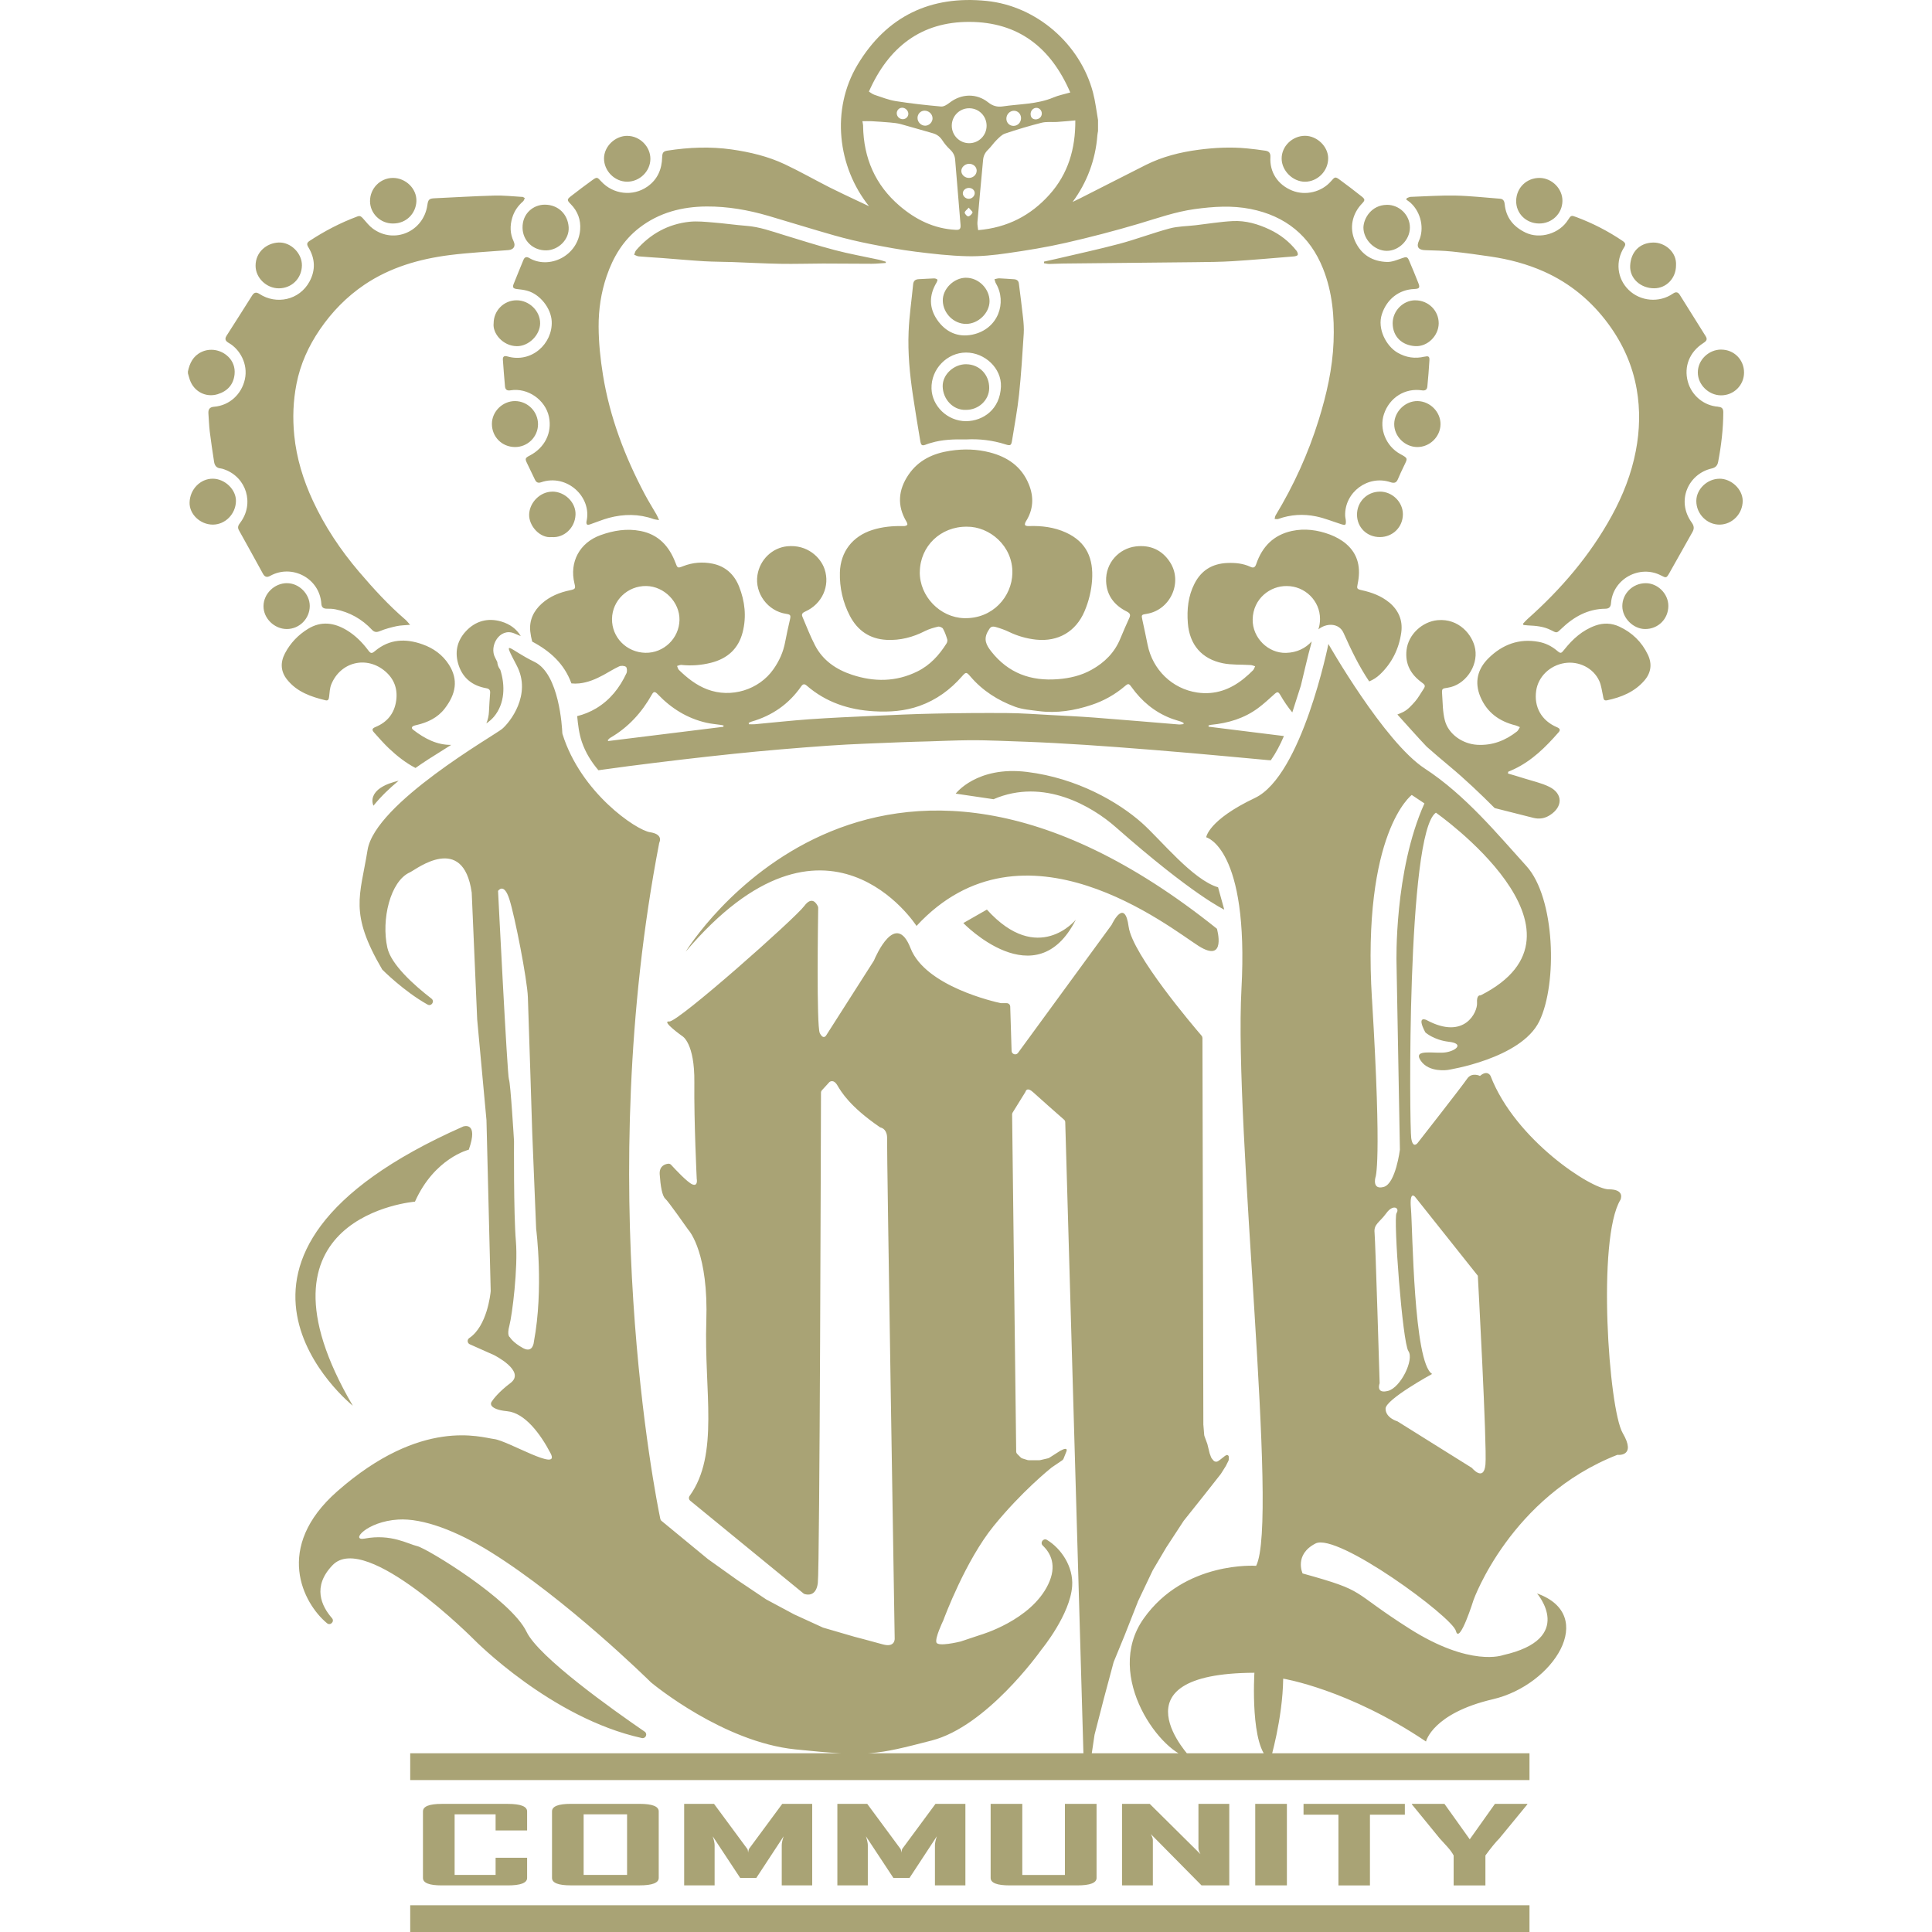
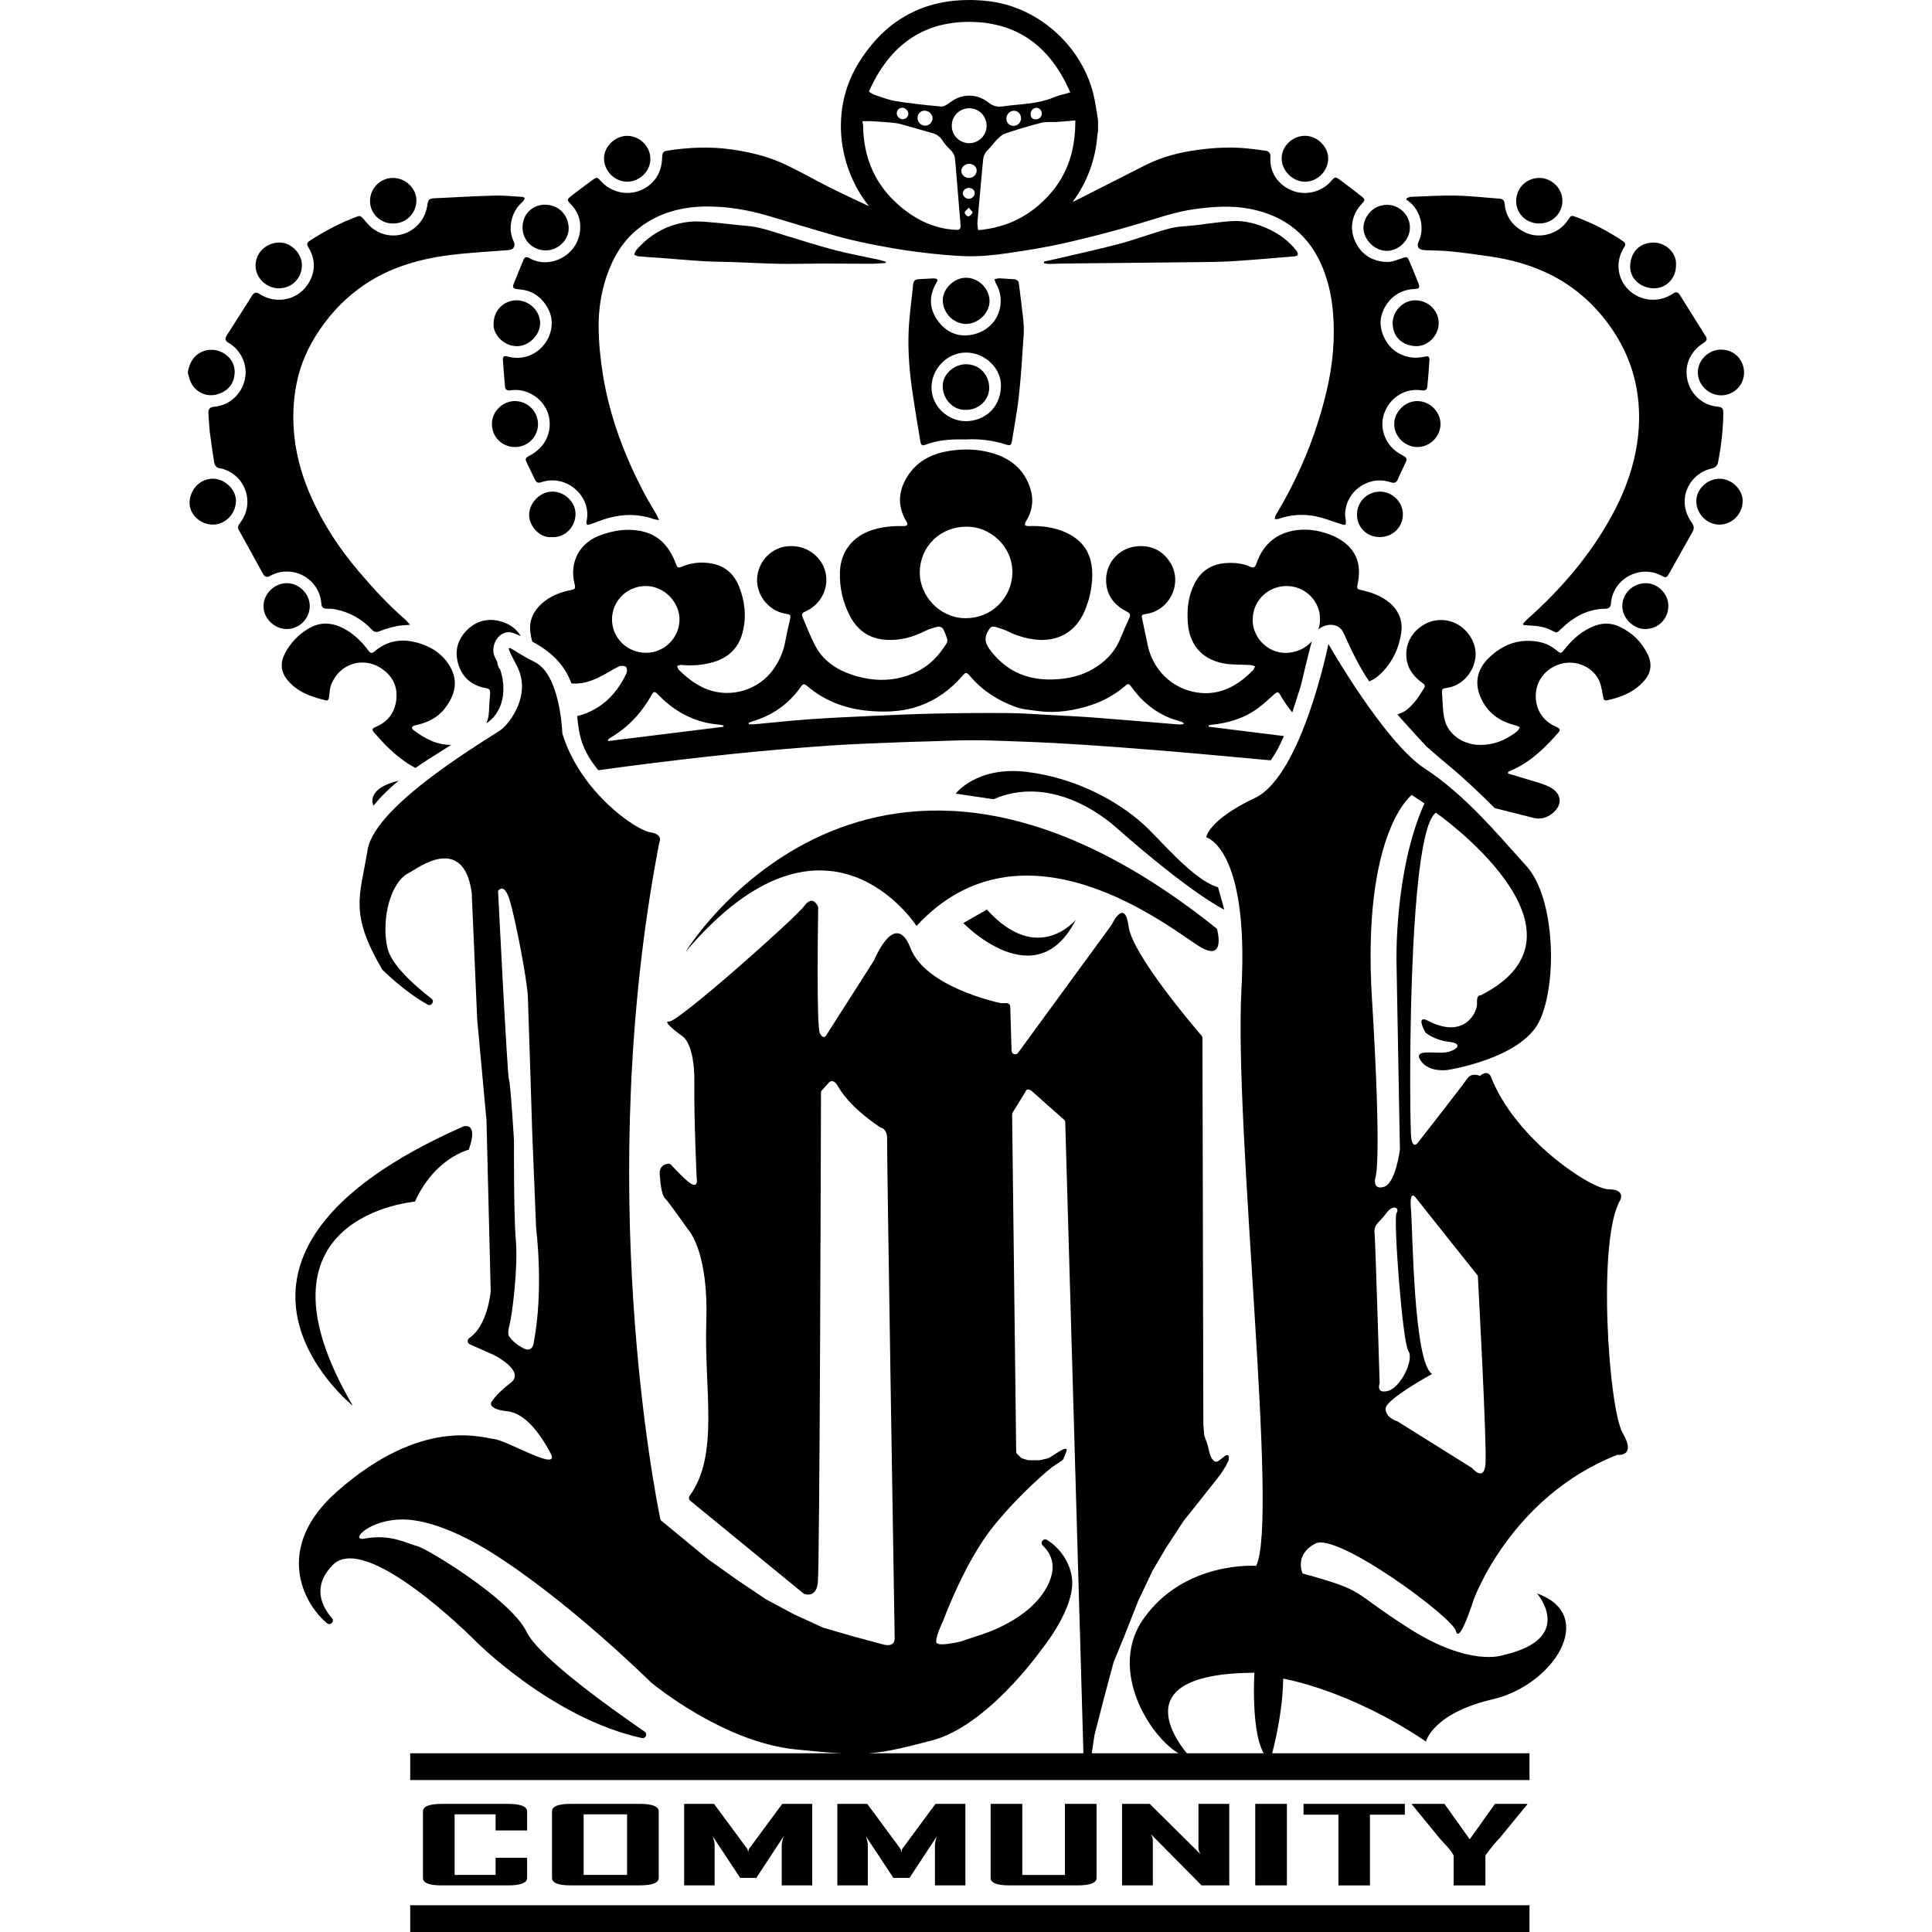
<svg xmlns="http://www.w3.org/2000/svg" id="Layer_1" data-name="Layer 1" viewBox="0 0 512 512">
  <defs>
    <style>
      .cls-1 {
-         fill: #a9a375;
+         fill: #000;
        stroke-width: 0px;
      }
    </style>
  </defs>
  <path class="cls-1" d="M405.33,471.73H108.71v-7.09h296.62v7.09ZM405.32,504.91H108.71v7.09h296.62v-7.09ZM139.69,492.33h-8.35v4.54h-10.86v-16.05h10.86v4.27h8.35v-5.05c0-1.32-1.71-1.99-5.13-1.99h-17.49c-3.32,0-4.98.66-4.98,1.99v17.64c0,1.32,1.66,1.97,4.98,1.97h17.49c3.42,0,5.13-.66,5.13-1.97v-5.34ZM174.57,480.03c0-1.32-1.7-1.99-5.09-1.99h-18.21c-3.32,0-4.98.66-4.98,1.99v17.64c0,1.32,1.66,1.97,4.98,1.97h18.21c3.39,0,5.09-.66,5.09-1.97v-17.64ZM154.67,480.82h11.51v16.05h-11.51v-16.05ZM215.22,478.05h-7.92l-8.82,11.94c-.14.42-.21.75-.21.98-.05-.52-.12-.85-.22-.98l-8.82-11.94h-7.92v21.6h8.07v-10.66c0-.54-.17-1.33-.5-2.35l7.28,11.03h4.27l7.24-11.03c-.33,1-.5,1.79-.5,2.35v10.66h8.07v-21.6ZM255.83,478.05h-7.92l-8.82,11.94c-.14.42-.22.75-.22.98-.05-.52-.12-.85-.22-.98l-8.82-11.94h-7.92v21.6h8.07v-10.66c0-.54-.17-1.33-.5-2.35l7.28,11.03h4.27l7.24-11.03c-.33,1-.5,1.79-.5,2.35v10.66h8.07v-21.6ZM290.6,478.05h-8.39v18.83h-11.29v-18.83h-8.39v19.63c0,1.32,1.7,1.97,5.09,1.97h17.82c3.44,0,5.16-.66,5.16-1.97v-19.63ZM325.77,478.05h-8.17v11.76c0,.38.18.9.54,1.56l-13.44-13.32h-7.35v21.6h8.17v-12.04c0-.38-.18-.9-.54-1.56l13.44,13.6h7.35v-21.6ZM341.04,478.05h-8.39v21.6h8.39v-21.6ZM372.3,478.05h-26.85v2.86h9.25v18.75h8.35v-18.75h9.25v-2.86ZM404.77,478.05h-8.6l-6.67,9.39-6.7-9.39h-8.64c-.02.07-.02.12,0,.12l7.38,9.03c.1.12.78.86,2.04,2.24.72.8,1.27,1.56,1.65,2.28v7.94h8.42v-7.94c1.55-2.12,2.78-3.62,3.69-4.51l7.42-9.03v-.12ZM263.29,211.8l-10.02-1.48s5.59-7.4,18.9-5.75c13.31,1.64,24.18,7.97,30.41,13.48,4.96,4.39,13.48,15.12,20.22,17.09l1.64,5.92s-8.24-3.78-28.76-21.86c-6.23-5.49-19.07-13.15-32.38-7.4M242.89,245.38c28.41-30.71,67.25.57,74.75,5.31,7.51,4.74,4.86-4.56,4.86-4.56-91.63-73.48-140.27,5.23-140.79,6.08,37.36-44.1,61.18-6.82,61.18-6.82M261.54,241.05l-6.25,3.57s19.28,19.99,29.81-.89c0,0-10,12.32-23.56-2.68M93.5,372.54c-29.5-50.4,16.47-54.09,16.47-54.09,5.17-11.56,14.26-13.77,14.26-13.77,2.7-7.62-1.47-6.15-1.47-6.15-78.43,34.67-29.26,74.01-29.26,74.01M301.53,424.52l-3.54,8.98-2.84,6.91s-.03.08-.04.12l-2.58,9.63-2.45,9.51s-.01.06-.02.1l-1.01,6.77c-.17,1.14-1.85,1.04-1.88-.11l-4.87-169.03c0-.26-.12-.51-.32-.68-1.33-1.17-6.61-5.81-8.16-7.24-1.48-1.37-1.91-.55-2.02-.24-.02.07-.06.15-.1.21l-3.34,5.39c-.09.15-.14.33-.14.51l1.08,89.31c0,.25.1.48.28.66l.93.93c.11.11.24.19.39.24l1.41.44c.09.03.18.04.28.04h2.89c.07,0,.14-.01.22-.03l2.06-.48c.1-.02.2-.07.29-.12l2.84-1.81s.04-.03.06-.04c2.42-1.33,1.61.29,1.61.29l-.71,1.78c-.07.17-.19.32-.34.43l-2.74,1.86s-.04.02-.06.04c-.49.39-8.01,6.44-15.4,15.54-7.42,9.15-12.97,24.04-13.29,24.9-.01.03-.02.05-.03.08-.21.44-2.24,4.69-1.83,5.86.42,1.18,5.9-.13,6.39-.25.03,0,.05-.01.07-.02l5.18-1.73s13.39-3.81,17.98-13.39c2.38-4.95.71-8.25-1.44-10.29-.81-.77.17-2.08,1.12-1.5,3.76,2.27,7.04,7.11,6.67,12.26-.54,7.49-7.84,16.46-8.25,16.96-.01.02-.02.03-.03.05-.55.77-14.47,20.17-28.93,23.89-14.75,3.8-16.76,4.36-36.2,2.35-19.01-1.97-37.38-17.07-38.19-17.74-.02-.02-.04-.03-.05-.05-.83-.82-22.39-22.01-42.44-34.5-9-5.61-17.98-9.02-24.54-8.61-8.34.51-12.79,5.78-8.87,5.04,7.04-1.33,11.51,1.45,13.97,2.01,2.46.56,24.81,14.08,28.94,22.69,3.25,6.76,22.99,20.76,31.3,26.46.86.58.28,1.92-.74,1.7-24.05-5.28-44.42-26.04-44.42-26.04,0,0-28.72-28.94-37.54-19.78-5.49,5.69-2.9,10.91-.16,14.05.76.87-.43,2.08-1.32,1.34-6.3-5.21-14.19-20.08,2.71-34.95,22.35-19.67,38.13-14.27,41.57-13.86,3.64.43,17.66,8.94,14.98,3.8-2.68-5.14-6.82-10.73-11.51-11.17-2.61-.25-3.67-.88-4.09-1.39-.26-.31-.28-.76-.06-1.09.49-.75,1.88-2.62,5.04-5.01,4.13-3.13-4.36-7.38-4.36-7.38l-6.44-2.87c-.68-.3-.76-1.23-.14-1.65,4.73-3.16,5.61-11.66,5.68-12.41,0-.04,0-.07,0-.11l-1.12-45.17s0-.04,0-.06l-2.46-26.68-1.45-33.58s0-.07-.01-.1c-2.27-15.86-14.8-6.06-16.08-5.47-.09.04-.25.14-.31.17-5.19,2.32-7.62,12.55-5.95,19.99,1,4.44,6.98,9.83,11.69,13.47.92.72-.02,2.14-1.04,1.57-6.31-3.52-12.01-9.26-12.02-9.29-8.79-15.04-5.89-19.29-3.88-31.68,2.01-12.4,33.64-30.39,35.64-32.07,2.01-1.67,7.93-9.05,3.91-16.76-4.02-7.71-2.23-4.36,4.69-1.01,6.56,3.17,7.31,17.37,7.37,18.87,0,.09.02.17.05.25,4.85,15.57,19.53,25.47,23.2,26.02,3.23.49,2.68,2.23,2.49,2.66-.03.07-.06.14-.07.21-17.48,90.61-.91,173.32.3,179.1.04.21.15.4.32.53l12.28,10.11s.04.03.05.04l7.67,5.47,7.66,5.14s.06.04.08.05l7.43,3.98s.03.02.05.02l7.51,3.44s.09.04.13.05l8.27,2.41s4.11,1.06,7.49,2.01c3.38.95,3.17-1.58,3.17-1.58,0,0-2.11-129.49-2.01-132.34.09-2.39-1.24-2.92-1.66-3.03-.1-.02-.2-.07-.29-.13-7.9-5.43-10.19-9.3-11.24-11.08-1.06-1.79-2.11-.84-2.11-.84l-1.97,2.16c-.16.17-.25.4-.25.63-.02,7.43-.33,125.88-.84,129.96-.45,3.62-2.85,3.13-3.52,2.91-.11-.04-.21-.09-.3-.17l-29.99-24.55c-.38-.31-.46-.87-.17-1.27,7.95-11,3.81-27.87,4.43-46.26.6-17.87-4.34-23.8-4.82-24.34-.02-.03-.05-.06-.07-.09-.45-.64-5.18-7.38-5.98-8.08-.84-.74-1.27-3.38-1.48-6.44-.15-2.24,1.38-2.72,2.22-2.83.3-.04.61.07.81.3,1,1.09,4.29,4.63,5.62,5.17,1.58.63,1.16-1.48,1.16-1.48,0,0-.74-15.09-.63-25.54.11-10.45-3.16-12.24-3.16-12.24,0,0-5.81-4.12-3.48-3.91,2.32.21,33.35-27.33,35.77-30.6,2.06-2.78,3.28-.61,3.61.11.06.13.08.26.08.4-.04,2.59-.48,31.34.42,33.16.95,1.9,1.69.63,1.69.63l12.62-19.77s.06-.09.07-.14c.44-1.05,5.74-13.31,9.68-3.2,3.95,10.12,22.35,14.22,23.86,14.54.07.01.13.02.2.02h1.4c.51-.01.94.39.95.91l.36,11.73c.03.9,1.18,1.26,1.71.53l24.75-33.86s.06-.1.09-.14c.36-.75,3.47-6.93,4.47.55,1,7.42,17.22,26.44,19.33,28.9.15.17.23.39.23.61l.24,102.37s0,.05,0,.07l.23,2.8c0,.08.02.17.06.25l.76,2.08s.02.06.03.1l.58,2.37s.02.07.03.1l.37,1c.04.1.09.19.16.27l.43.53c.12.15.29.26.48.31.08.02.17.04.26.04.19,0,.38-.06.54-.17l.58-.41s.03-.02.04-.03l1.12-.88s.04-.03.05-.04l.31-.18c.2-.12.45-.07.6.11.07.08.11.19.11.3v.65c0,.15-.03.29-.1.42l-.64,1.28s-.02.05-.04.08l-1.32,2.1s-.04.06-.06.08l-4.48,5.69-5.3,6.65s-.04.05-.05.07l-4.62,7.07-3.53,5.97s-.02.05-.04.08l-3.93,8.26s-.02.04-.02.06M142.09,325.77l-1.04-25.54s-.98-31.36-1.16-36.01c-.18-4.66-3.43-21.32-4.9-25.91-1.47-4.59-3-2.2-3-2.2,0,0,2.45,49,2.88,49.92.43.92,1.35,16.35,1.35,16.35,0,0-.12,19.3.49,26.46.61,7.17-.98,19.66-1.71,22.42-.74,2.76.12,3.12.12,3.12,0,0,.8,1.41,3.49,2.88,2.7,1.47,2.88-1.71,2.88-1.71,2.64-14.03.61-29.77.61-29.77M428.66,385.53c-28.34,11.06-38.15,38.46-38.15,38.46,0,0-3.74,11.99-4.67,8.25-.94-3.74-31.45-26.16-37.21-23.2-5.76,2.96-3.43,7.94-3.43,7.94,17.44,4.83,12.15,4.36,28.34,14.64,16.19,10.27,24.76,7.01,24.76,7.01,19.46-4.36,9.03-16.35,9.03-16.35,16.19,5.76,4.36,24.29-11.68,28.03-16.03,3.74-17.75,11.21-17.75,11.21-20.55-13.86-37.84-16.66-37.84-16.66-.15,10.74-3.43,21.64-3.43,21.64-5.45-3.11-4.2-23.2-4.2-23.2-38.46.15-16.82,22.58-16.82,22.58-7.49-.62-23.4-21.57-12.53-36.94,10.86-15.36,29.81-13.98,29.81-13.98,6.07-11.99-5.91-115.53-3.89-152.9,2.02-37.37-9.34-40.17-9.34-40.17,0,0,.47-4.52,12.92-10.43,12.46-5.92,19.46-40.8,19.46-40.8,0,0,14.79,26,25.54,33.01,10.75,7.01,19.31,17.44,26.94,25.85,7.63,8.41,8.25,31.14,3.42,41.11-4.83,9.97-24.29,12.92-24.29,12.92,0,0-4.98.78-7.16-2.49-2.18-3.27,3.89-1.71,6.69-2.18,2.8-.46,4.83-2.33.78-2.8-4.05-.47-6.23-2.49-6.23-2.49-2.49-4.67.31-3.27.31-3.27,10.12,5.45,13.55-2.18,13.39-4.51-.16-2.34.93-2.02.93-2.02,33.32-16.82-11.83-48.42-11.83-48.42-7.78,5.3-7.01,83.3-6.54,86.26.46,2.96,1.71,1.25,1.71,1.25,0,0,11.83-15.1,13.08-16.97,1.25-1.87,3.43-.78,3.43-.78,2.02-1.71,2.8,0,2.8,0,6.54,16.97,26.78,30.05,31.3,30.05s3.11,2.8,3.11,2.8c-6.23,10.28-3.11,55.43.62,61.81,3.74,6.39-1.4,5.76-1.4,5.76M363.59,264.73c2.69,44.2.9,47.34.9,47.34,0,0-.9,3.36,2.24,2.47,3.14-.9,4.26-9.87,4.26-9.87l-.9-49.58s-.67-24.23,7.4-42.18l-3.36-2.24s-13.24,9.87-10.55,54.07M367.85,368.6c3.37-.9,6.96-8.3,5.39-10.55-1.57-2.24-4.04-35.22-3.14-36.57.9-1.35-.9-2.47-2.69,0-1.79,2.47-3.37,2.91-3.14,5.16.23,2.24,1.35,39.93,1.35,39.93,0,0-1.12,2.92,2.24,2.02M391.64,338.09l-16.6-20.87s-1.57-2.02-1.12,3.14c.45,5.16.67,40.83,5.61,43.75,0,0-12.34,6.73-12.34,9.2s3.14,3.36,3.14,3.36l19.74,12.34s3.14,3.81,3.59-.9c.45-4.71-2.02-50.03-2.02-50.03M256.08,96.52c-3.29-.03-6.32,2.72-6.26,5.88.06,3.34,2.69,6.34,6.13,6.22,3.36.04,6.15-2.55,6.2-5.74.05-3.56-2.58-6.32-6.07-6.35M365.68,130.29c-3.4.01-6.07,2.7-6.06,6.11.01,3.38,2.63,5.94,6.06,5.93,3.43,0,6.1-2.66,6.1-6.05,0-3.25-2.81-6-6.1-6M375.07,79.58c-3.24,0-6,2.8-6,6.09.02,3.56,2.48,5.86,6,6.06,3.27.18,6.18-2.78,6.2-6.03.02-3.39-2.75-6.12-6.2-6.11M166.25,36c-3.25-.01-6.16,2.8-6.18,5.96-.02,3.35,2.84,6.21,6.17,6.19,3.3-.02,6.09-2.76,6.12-6.01.03-3.29-2.79-6.12-6.11-6.13M150.7,60.19c-.23-3.4-2.74-5.95-6.34-5.95-2.97,0-5.95,2.28-5.88,6.15.06,3.42,2.8,6.03,6.31,5.96,3.24-.06,6.13-2.94,5.91-6.16M456.13,92.64c-3.36.01-6.19,2.78-6.19,6.06s2.89,6.04,6.12,6.07c3.39.03,6.13-2.67,6.13-6.04,0-3.42-2.66-6.09-6.07-6.08M345.85,35.99c-3.37,0-6.22,2.78-6.2,6.04.01,3.22,2.97,6.14,6.2,6.13,3.35-.02,6.15-2.87,6.13-6.24-.02-3.1-2.95-5.93-6.13-5.93M104.07,47.15c-3.35.04-6.04,2.81-6.01,6.2.03,3.25,2.77,5.9,6.07,5.88,3.66.02,6.1-2.78,6.22-5.89.13-3.37-2.87-6.22-6.28-6.19M76.03,154.54c-3.33.02-6.17,2.81-6.2,6.08-.03,3.23,2.85,6.07,6.16,6.08,3.35,0,6.08-2.73,6.1-6.09.01-3.22-2.86-6.09-6.06-6.06M146.37,130.29c-3.22.01-6.02,2.85-6.14,6.01-.12,3.07,2.89,6.39,5.96,6.03,3.2.28,6.2-2.35,6.33-5.95.12-3.25-2.86-6.11-6.15-6.1M436.06,154.55c-3.39.04-6.13,2.76-6.13,6.08,0,3.16,2.89,6.06,6.05,6.07,3.45.01,6.14-2.67,6.15-6.13,0-3.24-2.84-6.06-6.07-6.02M56.43,126.86c-3.32-.04-6.1,2.8-6.19,6.31-.08,3.09,2.8,5.84,6.13,5.86,3.31.01,6.09-2.79,6.16-6.23.06-3.03-2.89-5.9-6.1-5.94M73.84,64.27c-3.18.13-6.12,2.53-6.11,6.16,0,3.2,2.87,5.97,6.14,5.98,3.43,0,6.08-2.6,6.14-6.05.06-3.19-2.91-6.23-6.17-6.09M455.66,126.87c-3.25.02-6.11,2.77-6.12,5.89-.01,3.44,2.84,6.32,6.21,6.27,3.35-.05,6.09-2.9,6.08-6.31-.01-3.05-2.99-5.88-6.17-5.86M375.69,106.29c-3.27-.06-6.16,2.76-6.21,6.05-.04,3.27,2.8,6.12,6.12,6.13,3.29.02,6.09-2.71,6.15-5.99.06-3.28-2.74-6.13-6.07-6.19M408.06,47.15c-3.47-.05-6.2,2.59-6.26,6.05-.06,3.34,2.59,5.98,6.02,6.03,3.43.05,6.18-2.57,6.24-5.95.06-3.22-2.73-6.07-6.01-6.13M367.48,54.29c-3.98.05-6.1,3.5-6.16,6.01,0,3.2,2.95,6.16,6.16,6.18,3.23.02,6.14-2.88,6.16-6.15.02-3.33-2.78-6.1-6.16-6.05M438.08,64.28c-3.62.08-5.9,2.54-6.07,6.13-.16,3.37,2.76,6,6.37,5.99,3.24,0,5.8-2.7,5.78-6.09.24-3.48-2.94-6.1-6.08-6.03M256.03,73.6c-3.26,0-6.27,2.98-6.18,6.13.1,3.34,2.93,6.13,6.2,6.11,3.22-.02,6.18-2.91,6.19-6.02,0-3.31-2.89-6.21-6.21-6.21M136.89,79.58c-3.36,0-6.07,2.73-6.07,6.09-.34,2.6,2.39,6.03,6.14,6.07,3.16.04,6.15-2.94,6.18-6.03.04-3.28-2.88-6.14-6.25-6.13M136.51,106.29c-3.32-.02-6.16,2.77-6.15,6.06,0,3.42,2.65,6.08,6.07,6.12,3.38.04,6.15-2.69,6.15-6.04s-2.72-6.11-6.07-6.14M232.82,68.81c-3.87-.84-7.78-1.53-11.6-2.54-4.51-1.18-8.96-2.61-13.43-3.97-3.28-1.01-6.51-2.19-9.99-2.45-2.94-.23-5.86-.66-8.8-.89-2.09-.17-4.21-.4-6.27-.19-5.69.61-10.4,3.22-14.15,7.55-.27.31-.35.78-.52,1.18.4.15.8.41,1.21.44,2.1.18,4.2.3,6.3.45,3.67.28,7.34.62,11.02.84,2.52.15,5.05.13,7.58.22,4.2.15,8.41.39,12.62.46,3.79.07,7.57-.06,11.36-.07,4.29,0,8.57.06,12.85.06,1.24,0,2.48-.14,3.72-.21.02-.11.03-.22.05-.32-.65-.19-1.29-.42-1.95-.57M343.57,66.43c-1.93-2.43-4.33-4.3-7.14-5.62-3.09-1.46-6.34-2.4-9.76-2.22-3.29.17-6.55.72-9.83,1.1-2.29.27-4.66.26-6.87.85-4.5,1.21-8.88,2.89-13.39,4.09-5.56,1.48-11.19,2.68-16.78,4-1.04.25-2.09.47-3.13.7,0,.14,0,.29,0,.43.47.07.94.19,1.41.19,1.23-.01,2.46-.1,3.69-.11,11.66-.12,23.33-.23,35-.36,3.34-.04,6.68-.06,10.01-.27,5.39-.34,10.77-.82,16.16-1.26.35-.03.92-.2.98-.41.08-.32-.11-.81-.34-1.1M256.08,96.52c-3.29-.03-6.32,2.72-6.26,5.88.06,3.34,2.69,6.34,6.13,6.22,3.36.04,6.15-2.55,6.2-5.74.05-3.56-2.58-6.32-6.07-6.35M271.12,84.21c-.33-3.03-.73-6.06-1.11-9.09-.1-.75-.57-1.07-1.31-1.12-1.29-.07-2.58-.19-3.88-.24-.42-.01-.85.15-1.27.23.13.38.19.8.39,1.14,2.96,5,.64,12.11-6.25,13.55-3.88.81-7.13-.72-9.34-3.94-2.15-3.14-2.16-6.51-.17-9.83.15-.25.33-.72.23-.82-.21-.21-.6-.32-.91-.31-1.33.04-2.66.15-3.99.2-.9.04-1.43.4-1.52,1.37-.4,4.19-1.03,8.36-1.2,12.56-.23,5.62.3,11.22,1.13,16.78.6,4.06,1.28,8.11,1.96,12.15.21,1.28.5,1.39,1.7.9.39-.16.8-.26,1.2-.38,2.93-.88,5.95-.97,9.32-.91,3.31-.18,6.9.2,10.38,1.32,1.28.41,1.52.3,1.73-1.06.64-4.05,1.42-8.09,1.85-12.16.57-5.37.89-10.76,1.24-16.15.09-1.39-.03-2.81-.18-4.2M265.26,102.46c-.24,6-4.67,9.1-9.24,9.16-4.94-.01-9.01-3.99-9.16-8.62-.16-5.21,4.15-9.57,9.15-9.57,4.99,0,9.45,4.18,9.25,9.03M256.08,96.52c-3.29-.03-6.32,2.72-6.26,5.88.06,3.34,2.69,6.34,6.13,6.22,3.36.04,6.15-2.55,6.2-5.74.05-3.56-2.58-6.32-6.07-6.35M138.34,52.18c-2.45-.15-4.91-.42-7.35-.35-5.26.14-10.52.47-15.78.71-1.45.07-1.74.31-1.95,1.78-.99,7.05-8.78,10.45-14.46,6.26-.97-.71-1.73-1.72-2.55-2.63-.42-.46-.75-.88-1.5-.6-4.5,1.67-8.73,3.87-12.74,6.51-.71.48-.75.91-.3,1.65,1.8,2.96,1.98,6.02.31,9.11-2.71,4.99-8.86,6.17-13.27,3.27-.88-.57-1.43-.37-1.92.4-2.26,3.56-4.5,7.13-6.78,10.67-.66,1.02-.15,1.51.67,1.98,2.83,1.65,5.08,5.51,4.17,9.6-.88,3.96-4.08,6.92-8.15,7.25-1.14.09-1.59.64-1.51,1.79.12,1.61.17,3.23.36,4.82.33,2.68.74,5.35,1.15,8.02.15.94.64,1.62,1.7,1.71.34.03.69.15,1.02.27,5.88,2.1,7.98,9.1,4.22,14.1-.47.62-.83,1.18-.38,1.99,2.14,3.83,4.26,7.68,6.37,11.53.48.88,1.05,1.09,1.97.57,5.73-3.17,13.08.64,13.52,7.4.06.92.5,1.31,1.4,1.32.77,0,1.56.01,2.31.16,3.8.77,7.04,2.58,9.69,5.41.66.7,1.24.73,2.14.36,1.4-.58,2.9-.97,4.39-1.3,1.06-.23,2.17-.23,3.59-.36-.56-.62-.87-1.04-1.25-1.37-4.5-3.86-8.47-8.22-12.31-12.72-4.88-5.73-9.03-11.95-12.2-18.78-2.56-5.51-4.33-11.24-4.94-17.34-.46-4.6-.29-9.13.59-13.62,1.02-5.24,3.18-10.01,6.2-14.43,3.22-4.71,7.13-8.71,11.84-11.89,6.79-4.57,14.47-6.79,22.49-7.82,5.18-.66,10.41-.91,15.62-1.33,1.4-.11,2-1.05,1.4-2.32-.97-2.04-1.01-4.12-.37-6.26.52-1.74,1.5-3.15,2.87-4.34.23-.2.31-.57.46-.87-.24-.12-.48-.33-.72-.34M455.35,107.78c-3.8-.24-7.08-2.98-8.07-6.68-1.06-3.97.46-7.81,4.04-10.13.71-.46,1.31-.9.72-1.84-2.29-3.66-4.58-7.33-6.88-10.99-.49-.78-1.04-.87-1.83-.32-3.62,2.5-8.63,2.05-11.74-1.01-3.06-3.01-3.55-7.6-1.16-11.31.48-.75.31-1.14-.38-1.62-3.83-2.6-7.91-4.7-12.25-6.33-1.4-.53-1.47-.52-2.27.75-2.26,3.61-7.43,5.18-11.26,3.33-3.15-1.52-5.17-3.92-5.51-7.53-.07-.75-.35-1.38-1.25-1.44-3.92-.29-7.84-.75-11.77-.83-3.96-.08-7.93.2-11.89.34-.34.01-.67.21-1.01.33-.06.13-.12.25-.18.38.42.32.87.59,1.25.95,2.69,2.52,3.59,6.79,2.12,9.99-.73,1.58-.15,2.42,1.64,2.48,2.39.08,4.78.11,7.15.36,3.42.35,6.83.83,10.23,1.33,4.88.72,9.65,1.98,14.15,3.99,6.9,3.09,12.58,7.81,17.05,13.9,3.79,5.16,6.38,10.89,7.49,17.25.96,5.47.81,10.94-.23,16.35-1.16,6.08-3.42,11.82-6.39,17.23-5.76,10.51-13.45,19.47-22.38,27.4-.4.36-.75.79-1.13,1.18.04.11.08.23.13.34.4.04.79.09,1.19.11,2.11.09,4.22.27,6.13,1.27,1.51.78,1.48.8,2.68-.36,3.27-3.15,7-5.28,11.68-5.33.98-.01,1.43-.43,1.51-1.46.47-6.41,7.57-10.32,13.28-7.35,1.31.68,1.41.71,2.15-.58,2.08-3.63,4.08-7.3,6.15-10.93.55-.96.42-1.67-.23-2.58-4.1-5.73-.86-12.85,5.34-14.27,1.05-.24,1.52-.81,1.7-1.72.83-4.35,1.36-8.74,1.37-13.18,0-.96-.36-1.38-1.35-1.44M368.13,159.64c-2.11-1.74-4.62-2.65-7.25-3.23-1.3-.29-1.35-.42-1.08-1.7.85-4.06.22-7.76-3.05-10.57-1.25-1.07-2.79-1.91-4.34-2.49-3.23-1.2-6.62-1.68-10.05-.94-4.83,1.05-7.86,4.13-9.43,8.73-.28.82-.66,1.2-1.54.78-1.96-.92-4.04-1.11-6.18-1.02-3.93.17-6.84,1.93-8.64,5.44-1.7,3.3-2.06,6.88-1.78,10.48.44,5.74,3.69,9.52,9.28,10.65,2.37.48,4.87.31,7.32.47.42.02.82.21,1.23.33-.18.36-.29.78-.55,1.05-.74.75-1.52,1.46-2.34,2.13-3.62,2.98-7.75,4.47-12.44,3.78-6.67-.98-11.86-6.08-13.17-12.7-.43-2.17-.9-4.33-1.37-6.5-.3-1.4-.3-1.43,1.16-1.66,6.27-1.02,9.61-8.39,6.14-13.71-2.11-3.24-5.24-4.61-9.08-4.15-4.41.54-8.02,4.35-7.84,9.23.14,3.75,2.17,6.37,5.47,8.02.77.39,1.09.79.71,1.63-.82,1.83-1.65,3.66-2.4,5.51-1.51,3.72-4.16,6.36-7.62,8.29-2.79,1.56-5.78,2.25-8.95,2.5-7.17.56-13.12-1.59-17.66-7.36-1.32-1.68-2.08-3.2-.89-5.3.64-1.12.91-1.51,2.19-1.14,1.14.33,2.28.72,3.35,1.24,2.3,1.11,4.7,1.81,7.25,2.08,5.85.61,10.54-2.13,12.83-7.51,1.14-2.68,1.82-5.48,2.01-8.36.34-5.48-1.32-9.95-6.95-12.52-3.12-1.42-6.47-1.83-9.89-1.7-.32.01-.8-.07-.93-.27-.12-.2.04-.67.2-.93,2.03-3.18,2.19-6.53.77-9.95-1.91-4.64-5.62-7.17-10.32-8.38-3.44-.88-6.91-.97-10.45-.44-4.56.68-8.45,2.49-11.08,6.35-2.71,3.98-3.11,8.19-.54,12.46.15.25.31.72.2.84-.2.21-.61.33-.93.32-2.83-.07-5.59.16-8.33,1.03-5.24,1.67-8.44,5.77-8.59,11.26-.1,4.05.78,7.91,2.64,11.49,2.03,3.91,5.29,6.15,9.75,6.37,3.58.18,6.95-.69,10.15-2.33,1.08-.55,2.28-.89,3.47-1.17.39-.09,1.12.21,1.31.54.5.88.83,1.85,1.13,2.83.1.32-.01.8-.2,1.09-1.96,3.12-4.38,5.77-7.74,7.42-5.65,2.79-11.48,2.8-17.33.86-4.15-1.38-7.68-3.76-9.75-7.75-1.28-2.45-2.27-5.06-3.36-7.61-.33-.77.12-1.11.8-1.41,4.42-1.99,6.56-6.77,5.08-11.19-1.03-3.1-4.55-6.61-9.91-6.08-3.94.39-7.25,3.52-7.89,7.64-.75,4.81,2.73,9.53,7.58,10.26,1.19.18,1.29.37,1.04,1.51-.45,1.99-.91,3.97-1.28,5.97-.49,2.65-1.56,5.01-3.1,7.2-3.86,5.5-11.25,7.73-17.54,5.34-2.94-1.12-5.3-3.01-7.51-5.15-.26-.25-.33-.7-.49-1.05.38-.1.78-.32,1.15-.28,2.65.28,5.26.08,7.84-.57,4.36-1.1,7.28-3.71,8.4-8.12,1.04-4.12.59-8.19-.96-12.09-1.27-3.2-3.63-5.38-7.06-6.06-2.62-.52-5.25-.32-7.78.68-1.46.57-1.48.5-2.02-.93-1.65-4.34-4.46-7.46-9.21-8.4-3.66-.72-7.18-.15-10.65,1.1-5.5,1.98-8.29,7.09-6.91,12.78.34,1.39.26,1.52-1.2,1.83-2.76.58-5.32,1.61-7.45,3.52-2.19,1.97-3.37,4.44-3.05,7.41.1.92.28,1.81.51,2.67,4.75,2.52,8.51,5.88,10.39,11.08.66.07,1.34.07,2.06,0,2.32-.24,4.41-1.14,6.43-2.23,1.39-.76,2.73-1.62,4.16-2.28.5-.23,1.4-.19,1.8.12.31.25.36,1.22.14,1.69-1.79,3.84-4.31,7.07-8,9.29-1.62.97-3.31,1.65-5.06,2.08.22,2.32.49,4.63,1.24,6.84.95,2.78,2.49,5.28,4.39,7.5,2.65-.37,5.31-.74,7.96-1.08,9.31-1.2,18.63-2.31,27.97-3.28,8.33-.86,16.66-1.56,25.01-2.15,6.49-.46,12.99-.64,19.49-.92,2.31-.1,4.62-.14,6.94-.21,3.57-.11,7.14-.27,10.72-.31,2.66-.03,5.32.05,7.98.14,4.95.17,9.91.34,14.85.61,5.37.29,10.74.64,16.1,1.04,6.69.5,13.39,1.04,20.07,1.62,6.79.59,13.58,1.24,20.37,1.86.24.02.49.03.73.04,1.39-2.01,2.51-4.15,3.47-6.42l-19.96-2.48c0-.11-.01-.22-.02-.33.23-.06.46-.15.7-.17,4.52-.44,8.76-1.7,12.45-4.44,1.49-1.11,2.86-2.37,4.24-3.62.84-.77,1.09-.77,1.65.19.94,1.64,1.99,3.17,3.16,4.59.75-2.36,1.53-4.74,2.28-7.13.92-3.71,1.71-7.43,2.74-11.09.02-.11.04-.23.06-.34.01-.09.04-.17.06-.26-1.57,1.78-3.9,2.96-6.78,3.04-4.81.13-8.95-4.05-8.86-8.87.11-5.57,4.71-8.92,9.02-8.84,4.82-.02,8.84,3.91,8.83,8.72,0,.96-.15,1.88-.43,2.76,2.02-1.68,5.43-1.82,6.67.96,1.98,4.43,4.09,8.83,6.79,12.83,1.03-.42,2.01-1.03,2.9-1.89,3.15-3.01,5-6.78,5.6-11.09.45-3.25-.75-5.93-3.26-8.01M162.19,164.01c.07-4.89,4.14-8.79,9.09-8.71,4.76.08,8.88,4.29,8.79,9.01-.09,4.86-4.18,8.79-9.04,8.69-4.99-.11-8.91-4.09-8.84-8.99M191.69,192.61c-10.17,1.26-20.34,2.51-30.5,3.77l-.14-.21c.22-.21.41-.49.67-.64,4.79-2.77,8.35-6.7,11.04-11.48.48-.86.82-.84,1.6-.02,3.56,3.72,7.77,6.34,12.83,7.5,1.26.29,2.56.39,3.85.58.24.04.48.1.72.15l-.06.35ZM243.76,151.57c.08-6.83,5.51-12.06,12.47-11.99,5.98-.07,12.22,5.08,12.06,12.32-.13,6.13-5.12,12.12-12.79,11.92-6.35-.17-11.82-5.76-11.75-12.25M313.62,191.9c-.4.03-.82.12-1.22.09-7.49-.61-14.98-1.26-22.48-1.83-3.82-.29-7.65-.46-11.47-.67-3.8-.2-7.6-.49-11.41-.52-6.45-.05-12.91,0-19.36.14-5.48.11-10.95.36-16.42.61-5.58.25-11.16.5-16.74.89-4.84.34-9.66.88-14.49,1.32-.51.05-1.04,0-1.56,0-.02-.12-.04-.23-.06-.35.26-.12.5-.27.77-.35,5.46-1.58,9.88-4.64,13.14-9.33.43-.62.84-.75,1.46-.21,5.13,4.45,11.2,6.43,17.88,6.81,4.1.24,8.13-.04,12.05-1.44,4.45-1.59,8.12-4.28,11.21-7.8,1.06-1.21,1.19-1.22,2.24.01,3.21,3.76,7.26,6.33,11.82,8.02,1.97.73,4.18.88,6.3,1.16,4.79.62,9.45-.13,13.99-1.64,3.27-1.08,6.23-2.75,8.86-4.99.86-.73,1.04-.71,1.73.25,2.66,3.71,6.02,6.56,10.31,8.25.91.36,1.87.61,2.8.92.24.08.46.23.69.34,0,.1-.01.2-.02.31M436.71,173.51c-1.62-3.4-4.19-5.89-7.59-7.46-2.05-.95-4.2-1.03-6.37-.25-3.43,1.24-6,3.58-8.22,6.38-.81,1.03-.95,1.06-1.91.25-1.43-1.2-3.05-2.01-4.89-2.34-5.2-.96-9.62.75-13.26,4.34-2.88,2.84-3.8,6.33-2.15,10.24,1.77,4.2,5.05,6.52,9.37,7.58.38.1.73.3,1.1.45-.25.38-.43.87-.77,1.14-3.09,2.42-6.52,3.77-10.54,3.54-3.85-.22-7.65-2.79-8.59-6.51-.57-2.21-.55-4.58-.71-6.88-.11-1.49-.02-1.52,1.44-1.73,4.62-.66,8.11-5.65,7.33-10.24-.65-3.81-4.36-8.18-9.95-7.67-4.09.37-7.78,3.8-8.25,7.89-.43,3.71,1.1,6.47,4.01,8.6,1,.73,1.05.95.37,1.95-.71,1.05-1.31,2.2-2.14,3.13-.91,1.03-1.9,2.15-3.1,2.75-.52.26-1.05.48-1.57.68,2.59,2.84,5.12,5.75,7.77,8.53,2.02,1.8,4.07,3.52,6.03,5.16,4.23,3.53,8.15,7.27,11.99,11.11,3.42.87,6.84,1.73,10.25,2.59,1.6.4,3.05.15,4.42-.74,3.43-2.22,3.42-5.7-.23-7.5-2.08-1.02-4.43-1.52-6.66-2.23-1.41-.45-2.84-.86-4.26-1.28.02-.15.03-.31.05-.46.51-.22,1.02-.43,1.52-.67,4.79-2.26,8.44-5.89,11.86-9.81.56-.64.26-1.03-.45-1.33-4.1-1.73-6.15-5.38-5.5-9.72.55-3.68,3.62-6.66,7.52-7.28,3.77-.6,7.65,1.32,9.19,4.73.55,1.21.69,2.61.99,3.94.14.61.08,1.4,1.05,1.2,3.79-.79,7.28-2.21,9.89-5.21,1.78-2.04,2.14-4.38.96-6.87M109.7,192.32c.23-.08.48-.12.71-.18,2.92-.68,5.56-1.93,7.42-4.33,3.01-3.9,3.69-7.67,1.13-11.68-1.67-2.61-4.1-4.35-6.98-5.37-4.48-1.6-8.77-1.44-12.6,1.77-.88.74-1.14.69-1.85-.26-1.56-2.07-3.37-3.88-5.59-5.23-3.37-2.04-6.82-2.54-10.34-.37-2.6,1.6-4.64,3.74-6.07,6.45-1.29,2.46-1.17,4.83.57,7,2.61,3.26,6.33,4.54,10.2,5.47.75.18.86-.43.93-1.06.12-1.07.17-2.2.57-3.18,2.46-5.97,9.35-7.64,14.28-3.45,2.36,2.01,3.34,4.65,2.92,7.73-.46,3.38-2.32,5.73-5.48,7.03-.92.38-1.03.75-.38,1.47,1.27,1.41,2.51,2.85,3.89,4.16,2.15,2.03,4.45,3.86,7.08,5.23,2.21-1.56,4.5-3.02,6.77-4.42.9-.56,1.8-1.13,2.7-1.7-3.67.06-6.97-1.58-10.08-4-.55-.42-.41-.85.23-1.08M132.84,164.71c-3.53-1.03-6.8-.18-9.36,2.56-2.44,2.61-3.05,5.75-1.9,9.12,1.17,3.44,3.73,5.36,7.26,5.99.8.14,1.1.48,1.05,1.25-.11,1.64-.25,3.29-.31,4.93-.04,1.11-.29,2.17-.69,3.15.75-.52,1.45-1.1,2.04-1.81,2.87-3.46,2.98-8.22,1.66-12.38-.05-.07-.08-.13-.13-.2-.43-.6-.63-1.24-.67-1.87-.18-.4-.37-.79-.57-1.16-1.67-3.08,1.18-7.97,4.98-6.47.61.24,1.21.49,1.81.75-1.1-1.85-2.83-3.17-5.17-3.86M100.88,208.77c-1.97,1.3-2.61,3.09-1.91,4.75,1.97-2.43,4.24-4.62,6.68-6.63-1.65.43-3.29.91-4.76,1.88M60.45,94.5c-1.88-1.82-4.75-2.34-7.1-1.2-2.17,1.05-3.11,2.96-3.56,5.2.01.17.02.33.03.5.17.57.31,1.14.5,1.69,1.09,3.08,4.23,4.73,7.35,3.78,2.59-.79,4.21-2.54,4.49-5.26.19-1.87-.43-3.47-1.71-4.72M377.53,94.51c-2.54.61-4.92.26-7.2-1.07-2.91-1.7-5.42-6.26-4.11-10.2,1.28-3.9,4.46-6.49,8.57-6.65,1.36-.06,1.58-.33,1.08-1.6-.78-2-1.61-3.98-2.45-5.95-.44-1.03-.74-1.01-1.81-.64-1.31.46-2.71,1.06-4.04,1.02-3.88-.12-6.86-1.93-8.49-5.57-1.53-3.42-.78-7.15,1.89-9.93.8-.83.82-1.12-.12-1.86-1.88-1.48-3.77-2.95-5.7-4.35-1.29-.95-1.37-.89-2.4.3-2.49,2.89-6.78,3.92-10.3,2.5-3.82-1.54-6.02-4.87-5.78-8.9.06-1.06-.4-1.53-1.3-1.67-1.63-.25-3.27-.45-4.91-.61-4.32-.42-8.63-.2-12.93.37-4.8.64-9.46,1.81-13.81,3.98-5.84,2.93-11.65,5.94-17.49,8.88-.65.33-1.32.64-1.98.96,3.72-5,6.07-11.06,6.56-17.62.03-.4.12-.79.18-1.19v-2.89c-.43-2.43-.7-4.91-1.33-7.29-3.38-12.85-14.93-22.92-28.16-24.28-14.88-1.53-26.52,4.04-34.24,16.91-7.11,11.88-5.29,27.08,3.04,37.49-.92-.42-1.83-.86-2.74-1.29-2.57-1.22-5.15-2.41-7.69-3.69-3.98-2.02-7.87-4.24-11.9-6.14-4.44-2.09-9.18-3.22-14.05-3.92-5.7-.81-11.34-.57-16.99.3-1.19.18-1.41.58-1.45,1.76-.08,3.2-1.23,5.9-3.91,7.78-3.85,2.7-9.1,2.08-12.27-1.4-1.06-1.16-1.1-1.2-2.43-.24-1.88,1.35-3.73,2.76-5.56,4.18-1.09.85-1.07,1.08-.09,2.07,1.88,1.89,2.73,4.2,2.53,6.8-.55,7.02-8.26,10.62-13.51,7.51-.67-.4-1.2-.28-1.52.5-.87,2.15-1.77,4.28-2.62,6.44-.34.87-.06,1.18.89,1.29.9.1,1.82.2,2.69.44,3.46.93,6.37,4.67,6.53,8.14.27,5.85-5.31,11.14-11.77,9.27-.86-.25-1.23.08-1.17.91.17,2.35.34,4.69.56,7.04.08.84.53,1.2,1.46,1.04,4.55-.75,9.25,2.51,10.19,7.03.88,4.24-1.13,8.23-5.17,10.3-1.1.57-1.2.8-.69,1.88.71,1.49,1.44,2.97,2.15,4.47.34.71.81.97,1.62.69,6.87-2.35,13.51,3.91,12.05,10.33-.06.27-.05.7.12.85.16.14.58.06.85-.04,1.66-.56,3.28-1.26,4.96-1.71,3.95-1.05,7.91-1.08,11.82.31.37.13.78.15,1.47.28-.3-.67-.45-1.07-.67-1.45-1.03-1.8-2.14-3.55-3.11-5.38-5.28-9.97-9.27-20.41-11.08-31.57-.69-4.24-1.14-8.58-1.16-12.87-.02-4.52.64-9.02,2.12-13.36,1.73-5.07,4.37-9.51,8.67-12.83,5.26-4.06,11.38-5.62,17.88-5.65,5.53-.03,10.98.93,16.3,2.48,5.82,1.71,11.61,3.52,17.45,5.18,3.16.9,6.38,1.65,9.6,2.29,3.95.78,7.91,1.52,11.9,2.02,4.55.57,9.13,1.1,13.72,1.21,3.56.09,7.17-.29,10.7-.8,5.17-.74,10.34-1.58,15.43-2.74,6.46-1.47,12.89-3.15,19.25-5.03,4.95-1.47,9.81-3.21,14.96-3.92,4.93-.67,9.85-1.01,14.78-.03,9.24,1.83,15.74,7.08,19.22,15.81,2.47,6.19,3.04,12.75,2.79,19.36-.27,7.09-1.84,13.96-3.94,20.73-2.77,8.91-6.6,17.32-11.42,25.3-.16.27-.18.63-.26.95.33,0,.69.1.97,0,3.26-1.18,6.63-1.37,9.97-.69,2.32.47,4.54,1.4,6.81,2.11.31.1.75.23.95.09.19-.12.19-.6.18-.92-.02-.49-.17-.97-.19-1.46-.18-6.24,6.07-10.87,12.02-8.87.94.31,1.53.2,1.94-.76.5-1.2,1.06-2.37,1.62-3.54,1-2.07,1.13-2.01-1-3.18-3.77-2.08-5.61-6.65-4.3-10.56,1.47-4.4,5.61-7,10.1-6.3.87.13,1.32-.21,1.4-1,.22-2.3.42-4.62.55-6.93.06-1.06-.24-1.24-1.26-.99M256.79,43.41c1.1-.02,2.01.76,2.04,1.75.03,1.06-.84,1.94-1.96,1.99-1.11.05-2.09-.79-2.11-1.82-.02-.99.94-1.9,2.04-1.92M252.23,33.29c.01-2.59,2.11-4.64,4.69-4.6,2.54.04,4.55,2.1,4.54,4.65-.01,2.54-2.05,4.59-4.58,4.61-2.57.02-4.66-2.07-4.65-4.66M256.69,52.68c-.81-.02-1.52-.69-1.53-1.44-.01-.79.74-1.45,1.63-1.44.87.01,1.53.63,1.52,1.4-.02.81-.77,1.5-1.61,1.48M257.73,56.33c-.19.44-.68.94-1.13,1.01-.27.05-.92-.62-.94-.99-.02-.35.56-.74,1.06-1.32.49.61,1.09,1.09,1.01,1.29M278.09,51.61c-4.96,5.51-11.12,8.72-18.87,9.38-.06-.67-.25-1.41-.19-2.14.47-5.5,1-10.99,1.5-16.49.1-1.09.54-1.95,1.34-2.71.79-.76,1.4-1.71,2.18-2.48.69-.68,1.42-1.48,2.29-1.77,3.19-1.07,6.42-2.05,9.69-2.87,1.29-.33,2.71-.13,4.06-.21,1.65-.11,3.3-.27,4.88-.41.05,7.5-1.89,14.16-6.88,19.7M266.7,31.52c-.04-1.17.88-2.16,2.01-2.17,1.02,0,1.85.84,1.88,1.91.02,1.15-.84,2.08-1.96,2.1-1.06.02-1.9-.78-1.93-1.84M273.12,30.24c-.02-.9.71-1.68,1.57-1.66.79.02,1.43.72,1.4,1.55-.03.86-.73,1.52-1.7,1.51-.77-.06-1.25-.52-1.27-1.41M256.96,5.8c12.82.06,21.5,6.69,26.67,18.71-1.63.47-3.09.74-4.43,1.31-4.32,1.83-8.97,1.71-13.48,2.38-1.44.21-2.64-.12-3.81-1.05-3.09-2.48-7.12-2.36-10.26.07-.64.5-1.53,1.07-2.24,1.01-4.01-.36-8.02-.8-12-1.43-1.92-.3-3.77-1.05-5.63-1.66-.58-.19-1.09-.62-1.51-.87,5.2-11.78,13.85-18.53,26.69-18.47M247.14,31.29c.03,1.05-.88,2.01-1.93,2.02-1.1.02-2.05-.93-2.06-2.03,0-1.08.8-1.93,1.84-1.95,1.13-.02,2.11.88,2.14,1.96M240.72,30.12c.02.79-.64,1.46-1.46,1.47-.83.01-1.57-.67-1.61-1.5-.05-.81.6-1.52,1.39-1.54.85-.03,1.65.72,1.68,1.57M228.75,33.46c0-.32-.09-.63-.2-1.34.84,0,1.62-.04,2.4,0,1.62.09,3.24.2,4.86.34.99.09,1.99.18,2.93.44,2.82.76,5.62,1.63,8.43,2.4,1.14.31,1.95.94,2.59,1.93.56.86,1.24,1.66,1.98,2.36.81.75,1.29,1.6,1.38,2.69.48,5.76.96,11.52,1.43,17.27.09,1.1-.21,1.41-1.23,1.36-5.76-.28-10.65-2.7-14.92-6.36-6.44-5.51-9.53-12.65-9.67-21.1" />
</svg>
